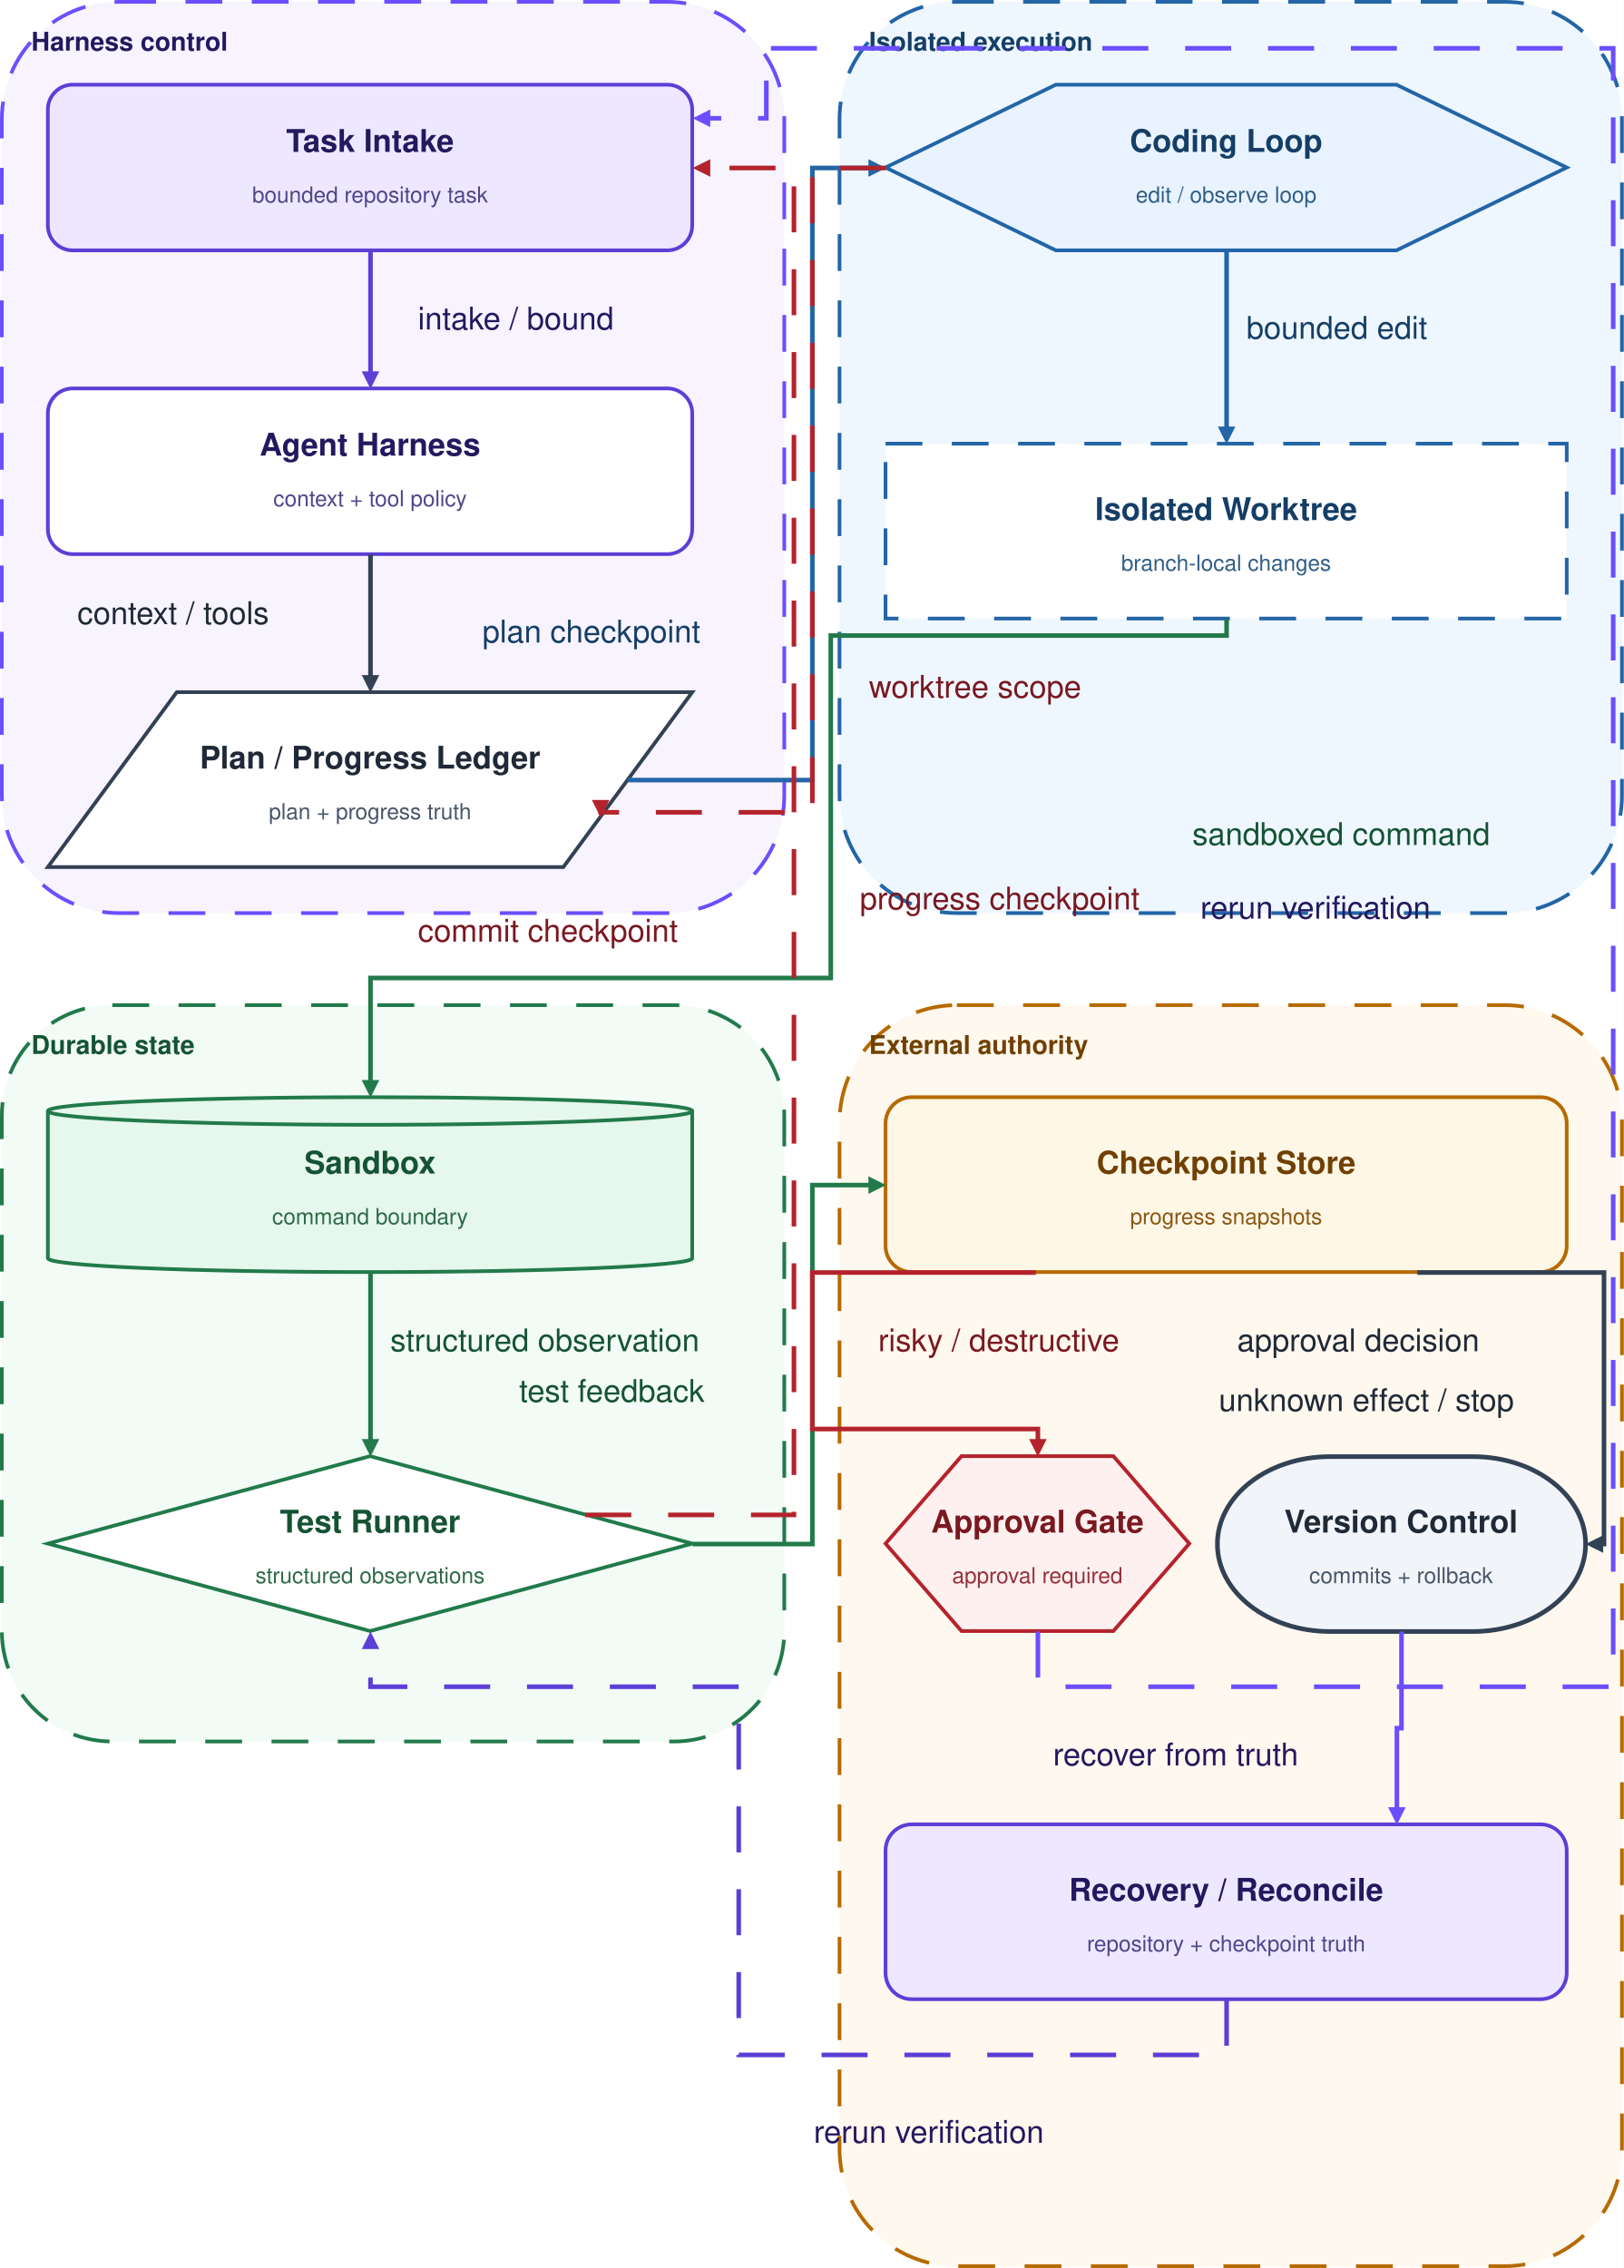
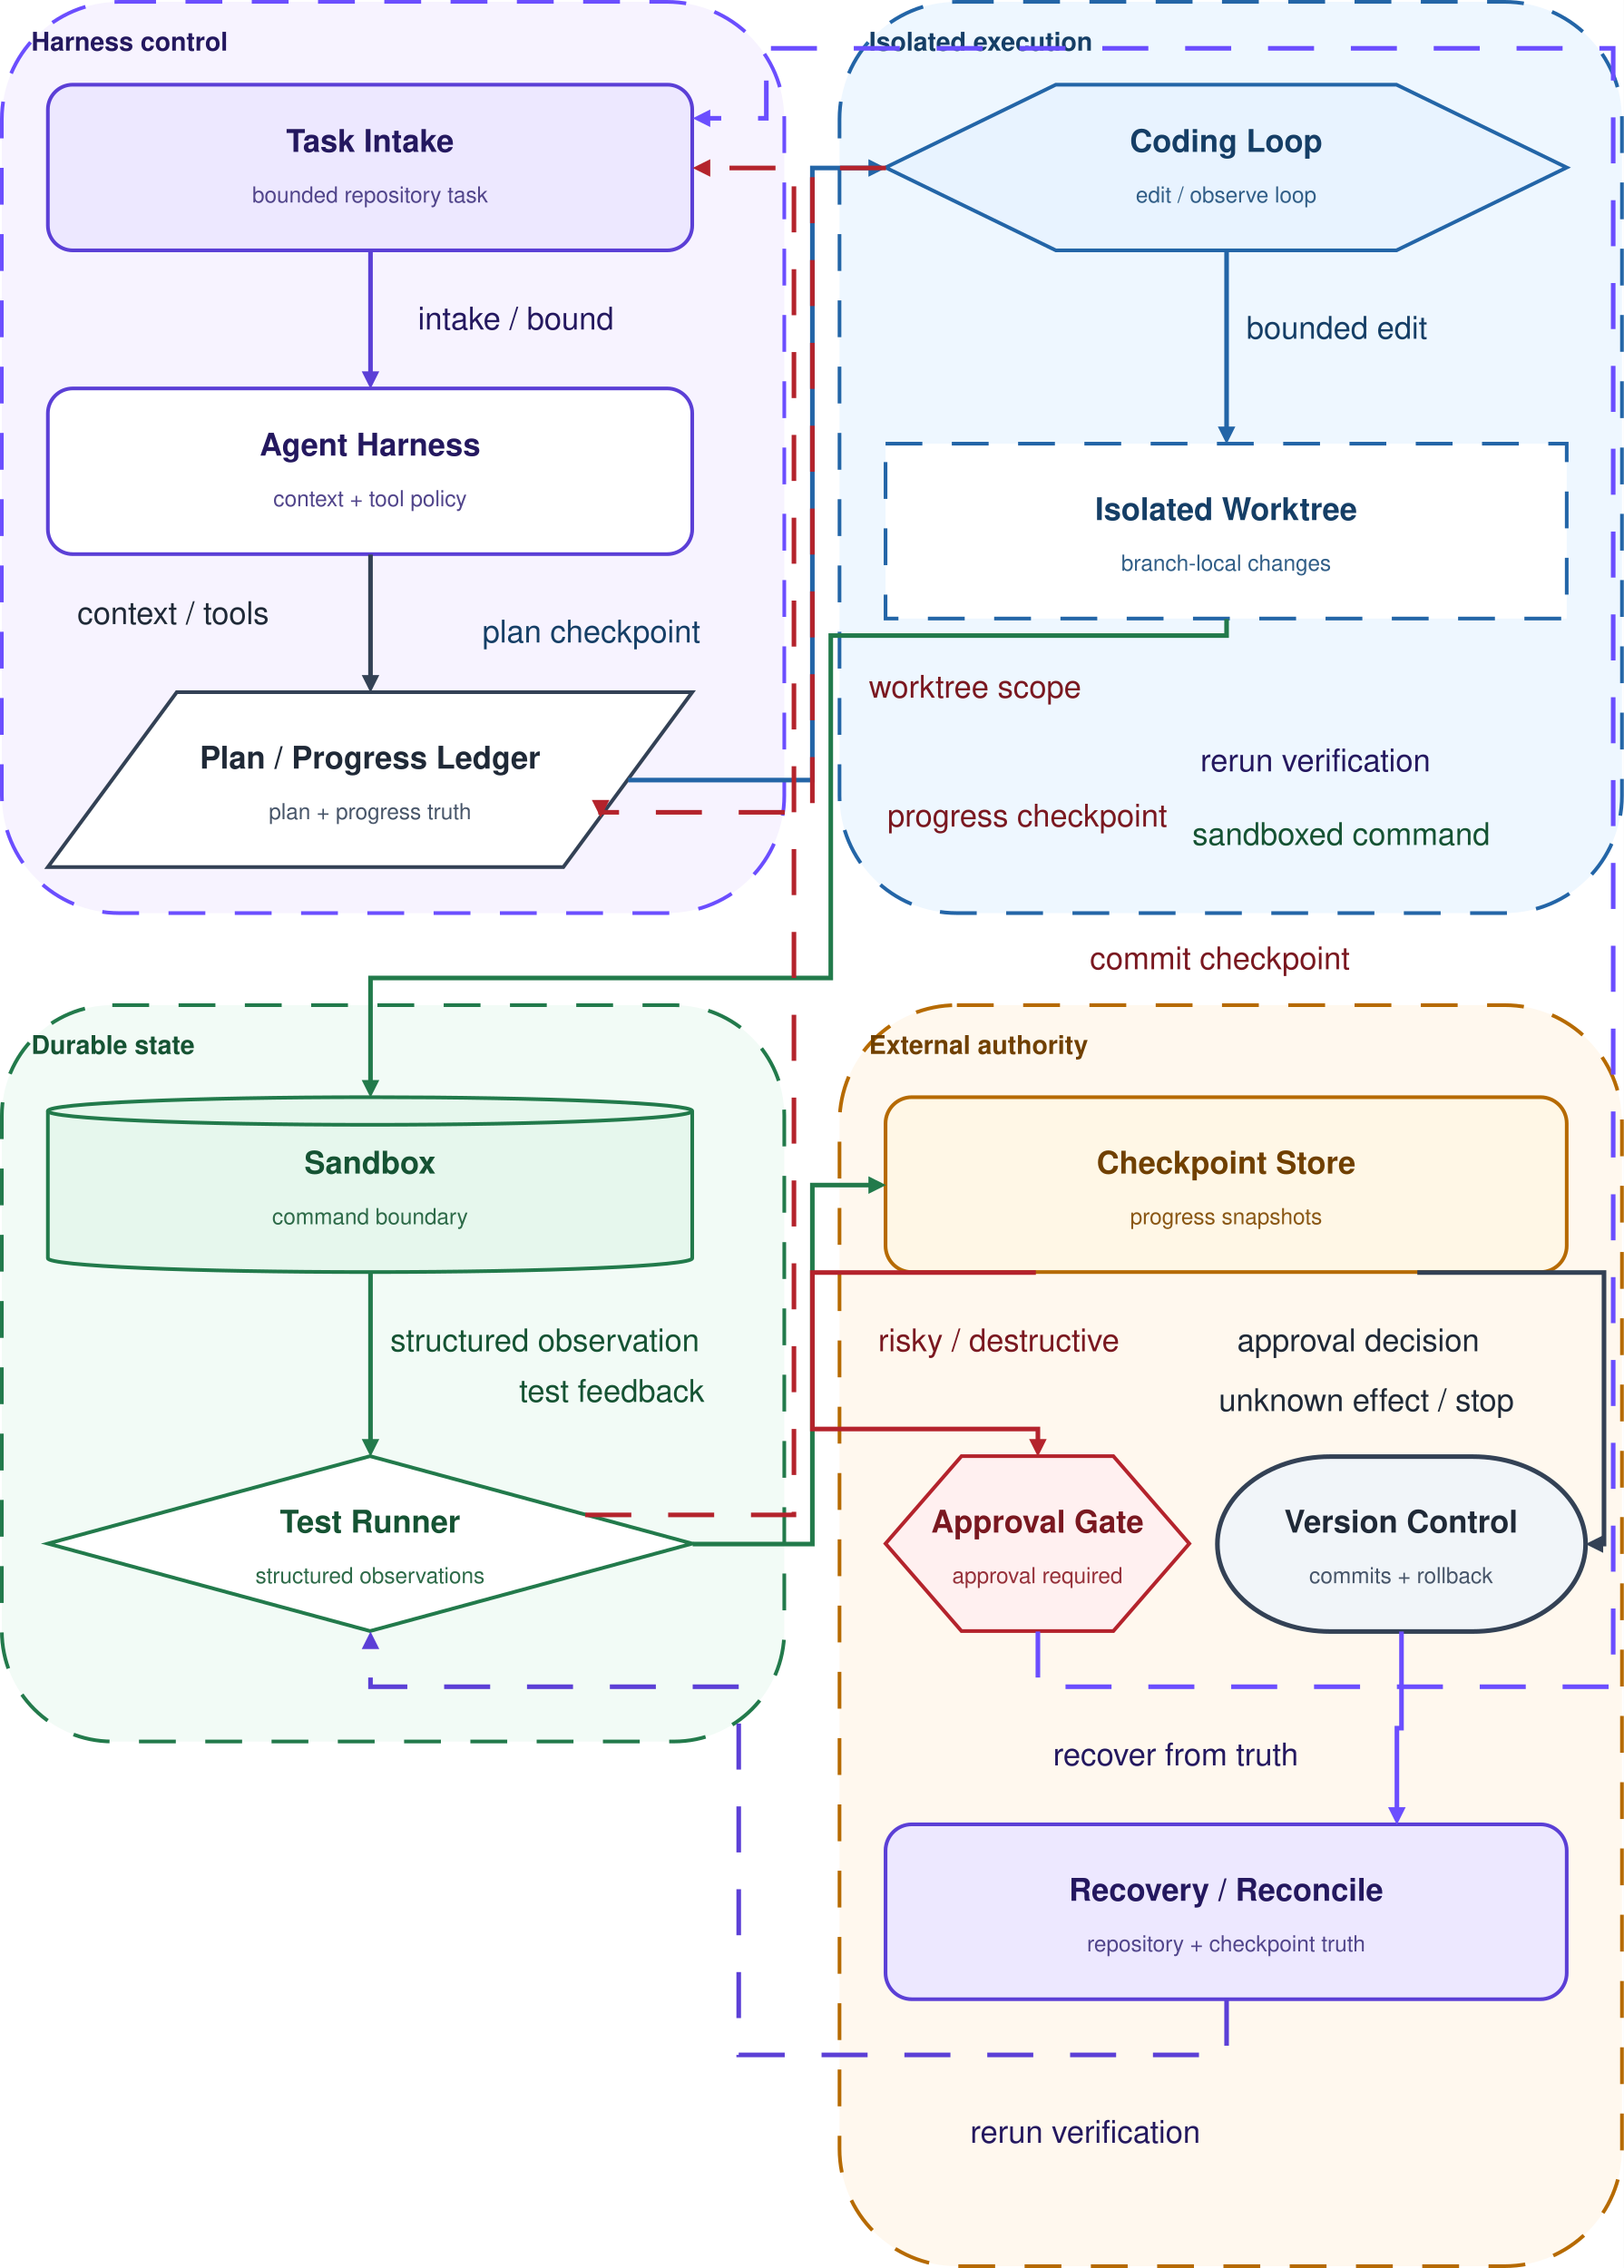
- <svg xmlns="http://www.w3.org/2000/svg" style="background:#fff;background-color:#fff;color-scheme:light" version="1.1" viewBox="0 0 1764 2464" role="img" aria-labelledby="long-running-coding-agent-title long-running-coding-agent-desc" data-source-sha256="7c9dd0dd3389f8bbb4b9498c83d11c35d3b77ddccf617fb37d31289b2e6d64d1" data-raw-sha256="5ffe7bdcf70a649f07129644c472f63901db350b9429ce4f530c9099961c95d4">
-   <style type="text/css">@supports (color: light-dark(#000, #fff)) { #ge-svg-5jai7hI9xIY2WK2BkxRj { --ge-adaptive-bg: light-dark(#ffffff, var(--ge-dark-color, #121212)); } }</style>
+ <svg xmlns="http://www.w3.org/2000/svg" style="background:#fff;background-color:#fff;color-scheme:light" version="1.1" viewBox="0 0 1764 2464" role="img" aria-labelledby="long-running-coding-agent-title long-running-coding-agent-desc" data-source-sha256="a6babdfaa2c0c64e2d6d2e7bf95314b7bd96f525504ed4137e7889434c303cce" data-raw-sha256="6af9a18d1f5f53444a815b1fa4515deecced8ffe55053b9a1d8d52ec1abf30c9">
+   <style type="text/css">@supports (color: light-dark(#000, #fff)) { #ge-svg-EHeJmP2i03O4TAhAuiVe { --ge-adaptive-bg: light-dark(#ffffff, var(--ge-dark-color, #121212)); } }</style>
  <defs />
  <rect fill="#ffffff" width="100%" height="100%" x="0" y="0" style="fill: var(--ge-adaptive-bg, #ffffff);" />
  <g>
    <g data-cell-id="0">
      <g data-cell-id="1">
        <g data-cell-id="O_z5GWIOrLaeX1oQE0i6-1">
          <g>
            <rect x="2" y="2" width="850" height="990" rx="127.5" ry="127.5" fill="#f7f3ff" stroke="#6b4eff" stroke-width="4" stroke-dasharray="40 32" pointer-events="all" style="fill: light-dark(rgb(247, 243, 255), rgb(28, 25, 35)); stroke: light-dark(rgb(107, 78, 255), rgb(162, 137, 255));" />
          </g>
        </g>
        <g data-cell-id="O_z5GWIOrLaeX1oQE0i6-2">
          <g>
            <rect x="912" y="2" width="850" height="990" rx="127.5" ry="127.5" fill="#eef7ff" stroke="#2365a7" stroke-width="4" stroke-dasharray="40 32" pointer-events="all" style="fill: light-dark(rgb(238, 247, 255), rgb(20, 27, 34)); stroke: light-dark(rgb(35, 101, 167), rgb(109, 166, 222));" />
          </g>
        </g>
        <g data-cell-id="O_z5GWIOrLaeX1oQE0i6-3">
          <g>
            <rect x="2" y="1092" width="850" height="800" rx="120" ry="120" fill="#f2fbf6" stroke="#227a4b" stroke-width="4" stroke-dasharray="40 32" pointer-events="all" style="fill: light-dark(rgb(242, 251, 246), rgb(17, 25, 20)); stroke: light-dark(rgb(34, 122, 75), rgb(94, 170, 129));" />
          </g>
        </g>
        <g data-cell-id="O_z5GWIOrLaeX1oQE0i6-4">
          <g>
            <rect x="912" y="1092" width="850" height="1370" rx="127.5" ry="127.5" fill="#fff8ee" stroke="#b66a00" stroke-width="4" stroke-dasharray="40 32" pointer-events="all" style="fill: light-dark(rgb(255, 248, 238), rgb(29, 23, 15)); stroke: light-dark(rgb(182, 106, 0), rgb(197, 132, 41));" />
          </g>
        </g>
        <g data-cell-id="O_z5GWIOrLaeX1oQE0i6-5">
          <g>
            <rect x="32" y="22" width="360" height="40" fill="none" stroke="none" pointer-events="all" />
          </g>
          <g>
            <g fill="#24185F" font-family="Helvetica" font-weight="bold" text-anchor="start" font-size="28px" style="fill: light-dark(rgb(36, 24, 95), rgb(214, 203, 255));">
              <text x="34" y="55">Harness control</text>
            </g>
          </g>
        </g>
        <g data-cell-id="O_z5GWIOrLaeX1oQE0i6-6">
          <g>
            <rect x="942" y="22" width="500" height="40" fill="none" stroke="none" pointer-events="all" />
          </g>
          <g>
            <g fill="#153E66" font-family="Helvetica" font-weight="bold" text-anchor="start" font-size="28px" style="fill: light-dark(rgb(21, 62, 102), rgb(159, 194, 229));">
              <text x="944" y="55">Isolated execution</text>
            </g>
          </g>
        </g>
        <g data-cell-id="O_z5GWIOrLaeX1oQE0i6-7">
          <g>
            <rect x="32" y="1112" width="500" height="40" fill="none" stroke="none" pointer-events="all" />
          </g>
          <g>
            <g fill="#155333" font-family="Helvetica" font-weight="bold" text-anchor="start" font-size="28px" style="fill: light-dark(rgb(21, 83, 51), rgb(139, 192, 165));">
              <text x="34" y="1145">Durable state</text>
            </g>
          </g>
        </g>
        <g data-cell-id="O_z5GWIOrLaeX1oQE0i6-8">
          <g>
            <rect x="942" y="1112" width="500" height="40" fill="none" stroke="none" pointer-events="all" />
          </g>
          <g>
            <g fill="#704000" font-family="Helvetica" font-weight="bold" text-anchor="start" font-size="28px" style="fill: light-dark(rgb(112, 64, 0), rgb(214, 173, 118));">
              <text x="944" y="1145">External authority</text>
            </g>
          </g>
        </g>
        <g data-cell-id="O_z5GWIOrLaeX1oQE0i6-9">
          <g>
            <rect x="52" y="92" width="700" height="180" rx="27" ry="27" fill="#ede8ff" stroke="#5b3fd6" stroke-width="4" pointer-events="all" style="fill: light-dark(rgb(237, 232, 255), rgb(38, 33, 53)); stroke: light-dark(rgb(91, 63, 214), rgb(178, 154, 255));" />
          </g>
        </g>
        <g data-cell-id="O_z5GWIOrLaeX1oQE0i6-10">
          <g>
            <rect x="87" y="127" width="630" height="44" fill="none" stroke="none" pointer-events="all" />
          </g>
          <g>
            <g fill="#24185F" font-family="Helvetica" font-weight="bold" text-anchor="middle" font-size="34px" style="fill: light-dark(rgb(36, 24, 95), rgb(214, 203, 255));">
              <text x="402" y="165">Task Intake</text>
            </g>
          </g>
        </g>
        <g data-cell-id="O_z5GWIOrLaeX1oQE0i6-11">
          <g>
            <rect x="87" y="193" width="630" height="32" fill="none" stroke="none" pointer-events="all" />
          </g>
          <g>
            <g fill="#51458B" font-family="Helvetica" text-anchor="middle" font-size="24px" style="fill: light-dark(rgb(81, 69, 139), rgb(176, 165, 225));">
              <text x="402" y="220">bounded repository task</text>
            </g>
          </g>
        </g>
        <g data-cell-id="O_z5GWIOrLaeX1oQE0i6-12">
          <g>
            <rect x="52" y="422" width="700" height="180" rx="27" ry="27" fill="#ffffff" stroke="#5b3fd6" stroke-width="4" pointer-events="all" style="fill: light-dark(rgb(255, 255, 255), rgb(18, 18, 18)); stroke: light-dark(rgb(91, 63, 214), rgb(178, 154, 255));" />
          </g>
        </g>
        <g data-cell-id="O_z5GWIOrLaeX1oQE0i6-13">
          <g>
            <rect x="87" y="457" width="630" height="44" fill="none" stroke="none" pointer-events="all" />
          </g>
          <g>
            <g fill="#24185F" font-family="Helvetica" font-weight="bold" text-anchor="middle" font-size="34px" style="fill: light-dark(rgb(36, 24, 95), rgb(214, 203, 255));">
              <text x="402" y="495">Agent Harness</text>
            </g>
          </g>
        </g>
        <g data-cell-id="O_z5GWIOrLaeX1oQE0i6-14">
          <g>
            <rect x="87" y="523" width="630" height="32" fill="none" stroke="none" pointer-events="all" />
          </g>
          <g>
            <g fill="#51458B" font-family="Helvetica" text-anchor="middle" font-size="24px" style="fill: light-dark(rgb(81, 69, 139), rgb(176, 165, 225));">
              <text x="402" y="550">context + tool policy</text>
            </g>
          </g>
        </g>
        <g data-cell-id="O_z5GWIOrLaeX1oQE0i6-15">
          <g>
            <path d="M 52 942 L 192 752 L 752 752 L 612 942 Z" fill="#ffffff" stroke="#334155" stroke-width="4" stroke-miterlimit="10" pointer-events="all" style="fill: light-dark(rgb(255, 255, 255), rgb(18, 18, 18)); stroke: light-dark(rgb(51, 65, 85), rgb(172, 184, 201));" />
          </g>
        </g>
        <g data-cell-id="O_z5GWIOrLaeX1oQE0i6-16">
          <g>
            <rect x="87" y="797" width="630" height="44" fill="none" stroke="none" pointer-events="all" />
          </g>
          <g>
            <g fill="#1F2937" font-family="Helvetica" font-weight="bold" text-anchor="middle" font-size="34px" style="fill: light-dark(rgb(31, 41, 55), rgb(196, 204, 216));">
              <text x="402" y="835">Plan / Progress Ledger</text>
            </g>
          </g>
        </g>
        <g data-cell-id="O_z5GWIOrLaeX1oQE0i6-17">
          <g>
            <rect x="87" y="863" width="630" height="32" fill="none" stroke="none" pointer-events="all" />
          </g>
          <g>
            <g fill="#475569" font-family="Helvetica" text-anchor="middle" font-size="24px" style="fill: light-dark(rgb(71, 85, 105), rgb(155, 167, 184));">
              <text x="402" y="890">plan + progress truth</text>
            </g>
          </g>
        </g>
        <g data-cell-id="O_z5GWIOrLaeX1oQE0i6-18">
          <g>
            <path d="M 1147 92 L 1517 92 L 1702 182 L 1517 272 L 1147 272 L 962 182 Z" fill="#e8f3ff" stroke="#2365a7" stroke-width="4" stroke-miterlimit="10" pointer-events="all" style="fill: light-dark(rgb(232, 243, 255), rgb(21, 31, 41)); stroke: light-dark(rgb(35, 101, 167), rgb(109, 166, 222));" />
          </g>
        </g>
        <g data-cell-id="O_z5GWIOrLaeX1oQE0i6-19">
          <g>
            <rect x="1002" y="127" width="660" height="44" fill="none" stroke="none" pointer-events="all" />
          </g>
          <g>
            <g fill="#153E66" font-family="Helvetica" font-weight="bold" text-anchor="middle" font-size="34px" style="fill: light-dark(rgb(21, 62, 102), rgb(159, 194, 229));">
              <text x="1332" y="165">Coding Loop</text>
            </g>
          </g>
        </g>
        <g data-cell-id="O_z5GWIOrLaeX1oQE0i6-20">
          <g>
            <rect x="1002" y="193" width="660" height="32" fill="none" stroke="none" pointer-events="all" />
          </g>
          <g>
            <g fill="#315E87" font-family="Helvetica" text-anchor="middle" font-size="24px" style="fill: light-dark(rgb(49, 94, 135), rgb(129, 168, 203));">
              <text x="1332" y="220">edit / observe loop</text>
            </g>
          </g>
        </g>
        <g data-cell-id="O_z5GWIOrLaeX1oQE0i6-21">
          <g>
            <rect x="962" y="482" width="740" height="190" fill="#ffffff" stroke="#2365a7" stroke-width="4" stroke-dasharray="40 32" pointer-events="all" style="fill: light-dark(rgb(255, 255, 255), rgb(18, 18, 18)); stroke: light-dark(rgb(35, 101, 167), rgb(109, 166, 222));" />
          </g>
        </g>
        <g data-cell-id="O_z5GWIOrLaeX1oQE0i6-22">
          <g>
            <rect x="1002" y="527" width="660" height="44" fill="none" stroke="none" pointer-events="all" />
          </g>
          <g>
            <g fill="#153E66" font-family="Helvetica" font-weight="bold" text-anchor="middle" font-size="34px" style="fill: light-dark(rgb(21, 62, 102), rgb(159, 194, 229));">
              <text x="1332" y="565">Isolated Worktree</text>
            </g>
          </g>
        </g>
        <g data-cell-id="O_z5GWIOrLaeX1oQE0i6-23">
          <g>
            <rect x="1002" y="593" width="660" height="32" fill="none" stroke="none" pointer-events="all" />
          </g>
          <g>
            <g fill="#315E87" font-family="Helvetica" text-anchor="middle" font-size="24px" style="fill: light-dark(rgb(49, 94, 135), rgb(129, 168, 203));">
              <text x="1332" y="620">branch-local changes</text>
            </g>
          </g>
        </g>
        <g data-cell-id="O_z5GWIOrLaeX1oQE0i6-24">
          <g>
            <path d="M 52 1207 C 52 1198.72 208.7 1192 402 1192 C 494.83 1192 583.85 1193.58 649.49 1196.39 C 715.13 1199.21 752 1203.02 752 1207 L 752 1367 C 752 1375.28 595.3 1382 402 1382 C 208.7 1382 52 1375.28 52 1367 Z" fill="#e6f7ed" stroke="#227a4b" stroke-width="4" stroke-miterlimit="10" pointer-events="all" style="fill: light-dark(rgb(230, 247, 237), rgb(18, 32, 24)); stroke: light-dark(rgb(34, 122, 75), rgb(94, 170, 129));" />
            <path d="M 752 1207 C 752 1215.28 595.3 1222 402 1222 C 208.7 1222 52 1215.28 52 1207" fill="none" stroke="#227a4b" stroke-width="4" stroke-miterlimit="10" pointer-events="all" style="stroke: light-dark(rgb(34, 122, 75), rgb(94, 170, 129));" />
          </g>
        </g>
        <g data-cell-id="O_z5GWIOrLaeX1oQE0i6-25">
          <g>
            <rect x="87" y="1237" width="630" height="44" fill="none" stroke="none" pointer-events="all" />
          </g>
          <g>
            <g fill="#155333" font-family="Helvetica" font-weight="bold" text-anchor="middle" font-size="34px" style="fill: light-dark(rgb(21, 83, 51), rgb(139, 192, 165));">
              <text x="402" y="1275">Sandbox</text>
            </g>
          </g>
        </g>
        <g data-cell-id="O_z5GWIOrLaeX1oQE0i6-26">
          <g>
            <rect x="87" y="1303" width="630" height="32" fill="none" stroke="none" pointer-events="all" />
          </g>
          <g>
            <g fill="#2D6A48" font-family="Helvetica" text-anchor="middle" font-size="24px" style="fill: light-dark(rgb(45, 106, 72), rgb(120, 172, 143));">
              <text x="402" y="1330">command boundary</text>
            </g>
          </g>
        </g>
        <g data-cell-id="O_z5GWIOrLaeX1oQE0i6-27">
          <g>
            <path d="M 402 1582 L 752 1677 L 402 1772 L 52 1677 Z" fill="#ffffff" stroke="#227a4b" stroke-width="4" stroke-miterlimit="10" pointer-events="all" style="fill: light-dark(rgb(255, 255, 255), rgb(18, 18, 18)); stroke: light-dark(rgb(34, 122, 75), rgb(94, 170, 129));" />
          </g>
        </g>
        <g data-cell-id="O_z5GWIOrLaeX1oQE0i6-28">
          <g>
            <rect x="122" y="1627" width="560" height="44" fill="none" stroke="none" pointer-events="all" />
          </g>
          <g>
            <g fill="#155333" font-family="Helvetica" font-weight="bold" text-anchor="middle" font-size="34px" style="fill: light-dark(rgb(21, 83, 51), rgb(139, 192, 165));">
              <text x="402" y="1665">Test Runner</text>
            </g>
          </g>
        </g>
        <g data-cell-id="O_z5GWIOrLaeX1oQE0i6-29">
          <g>
            <rect x="122" y="1693" width="560" height="32" fill="none" stroke="none" pointer-events="all" />
          </g>
          <g>
            <g fill="#2D6A48" font-family="Helvetica" text-anchor="middle" font-size="24px" style="fill: light-dark(rgb(45, 106, 72), rgb(120, 172, 143));">
              <text x="402" y="1720">structured observations</text>
            </g>
          </g>
        </g>
        <g data-cell-id="O_z5GWIOrLaeX1oQE0i6-30">
          <g>
            <rect x="962" y="1192" width="740" height="190" rx="28.5" ry="28.5" fill="#fff7e6" stroke="#b66a00" stroke-width="4" pointer-events="all" style="fill: light-dark(rgb(255, 247, 230), rgb(31, 24, 10)); stroke: light-dark(rgb(182, 106, 0), rgb(197, 132, 41));" />
          </g>
        </g>
        <g data-cell-id="O_z5GWIOrLaeX1oQE0i6-31">
          <g>
            <rect x="1002" y="1237" width="660" height="44" fill="none" stroke="none" pointer-events="all" />
          </g>
          <g>
            <g fill="#704000" font-family="Helvetica" font-weight="bold" text-anchor="middle" font-size="34px" style="fill: light-dark(rgb(112, 64, 0), rgb(214, 173, 118));">
              <text x="1332" y="1275">Checkpoint Store</text>
            </g>
          </g>
        </g>
        <g data-cell-id="O_z5GWIOrLaeX1oQE0i6-32">
          <g>
            <rect x="1002" y="1303" width="660" height="32" fill="none" stroke="none" pointer-events="all" />
          </g>
          <g>
            <g fill="#8A5714" font-family="Helvetica" text-anchor="middle" font-size="24px" style="fill: light-dark(rgb(138, 87, 20), rgb(196, 152, 94));">
              <text x="1332" y="1330">progress snapshots</text>
            </g>
          </g>
        </g>
        <g data-cell-id="O_z5GWIOrLaeX1oQE0i6-33">
          <g>
            <path d="M 1044.5 1582 L 1209.5 1582 L 1292 1677 L 1209.5 1772 L 1044.5 1772 L 962 1677 Z" fill="#fff0f0" stroke="#b4232c" stroke-width="4" stroke-miterlimit="10" pointer-events="all" style="fill: light-dark(rgb(255, 240, 240), rgb(38, 25, 25)); stroke: light-dark(rgb(180, 35, 44), rgb(255, 153, 161));" />
          </g>
        </g>
        <g data-cell-id="O_z5GWIOrLaeX1oQE0i6-34">
          <g>
            <rect x="994" y="1627" width="266" height="44" fill="none" stroke="none" pointer-events="all" />
          </g>
          <g>
            <g fill="#7A1820" font-family="Helvetica" font-weight="bold" text-anchor="middle" font-size="34px" style="fill: light-dark(rgb(122, 24, 32), rgb(255, 180, 187));">
              <text x="1127" y="1665">Approval Gate</text>
            </g>
          </g>
        </g>
        <g data-cell-id="O_z5GWIOrLaeX1oQE0i6-35">
          <g>
            <rect x="994" y="1693" width="266" height="32" fill="none" stroke="none" pointer-events="all" />
          </g>
          <g>
            <g fill="#96313A" font-family="Helvetica" text-anchor="middle" font-size="24px" style="fill: light-dark(rgb(150, 49, 58), rgb(244, 157, 165));">
              <text x="1127" y="1720">approval required</text>
            </g>
          </g>
        </g>
        <g data-cell-id="O_z5GWIOrLaeX1oQE0i6-36">
          <g transform="translate(0.5,0.5)">
            <path d="M 1444.45 1582 L 1599.55 1582 C 1667.18 1582 1722 1624.53 1722 1677 C 1722 1729.47 1667.18 1772 1599.55 1772 L 1444.45 1772 C 1376.82 1772 1322 1729.47 1322 1677 C 1322 1624.53 1376.82 1582 1444.45 1582 Z" fill="#f1f5f9" stroke="#334155" stroke-width="5" stroke-miterlimit="10" pointer-events="all" style="fill: light-dark(rgb(241, 245, 249), rgb(23, 27, 30)); stroke: light-dark(rgb(51, 65, 85), rgb(172, 184, 201));" />
          </g>
        </g>
        <g data-cell-id="O_z5GWIOrLaeX1oQE0i6-37">
          <g>
            <rect x="1352" y="1627" width="340" height="44" fill="none" stroke="none" pointer-events="all" />
          </g>
          <g>
            <g fill="#1F2937" font-family="Helvetica" font-weight="bold" text-anchor="middle" font-size="34px" style="fill: light-dark(rgb(31, 41, 55), rgb(196, 204, 216));">
              <text x="1522" y="1665">Version Control</text>
            </g>
          </g>
        </g>
        <g data-cell-id="O_z5GWIOrLaeX1oQE0i6-38">
          <g>
            <rect x="1352" y="1693" width="340" height="32" fill="none" stroke="none" pointer-events="all" />
          </g>
          <g>
            <g fill="#475569" font-family="Helvetica" text-anchor="middle" font-size="24px" style="fill: light-dark(rgb(71, 85, 105), rgb(155, 167, 184));">
              <text x="1522" y="1720">commits + rollback</text>
            </g>
          </g>
        </g>
        <g data-cell-id="O_z5GWIOrLaeX1oQE0i6-39">
          <g transform="translate(0.5,0.5)">
            <path d="M 402 272 L 402 405.41" fill="none" stroke="#5b3fd6" stroke-width="5" stroke-miterlimit="10" pointer-events="stroke" style="stroke: light-dark(rgb(91, 63, 214), rgb(178, 154, 255));" />
            <path d="M 402 416.41 L 396.5 405.41 L 407.5 405.41 Z" fill="#5b3fd6" stroke="#5b3fd6" stroke-width="5" stroke-miterlimit="10" pointer-events="all" style="fill: light-dark(rgb(91, 63, 214), rgb(178, 154, 255)); stroke: light-dark(rgb(91, 63, 214), rgb(178, 154, 255));" />
          </g>
        </g>
        <g data-cell-id="O_z5GWIOrLaeX1oQE0i6-40">
          <g>
            <rect x="452" y="322" width="300" height="40" fill="none" stroke="none" pointer-events="all" />
          </g>
          <g>
            <g fill="#24185F" font-family="Helvetica" text-anchor="start" font-size="34px" style="fill: light-dark(rgb(36, 24, 95), rgb(214, 203, 255));">
              <text x="454" y="358">intake / bound</text>
            </g>
          </g>
        </g>
        <g data-cell-id="O_z5GWIOrLaeX1oQE0i6-41">
          <g transform="translate(0.5,0.5)">
            <path d="M 402 602 L 402 735.41" fill="none" stroke="#334155" stroke-width="5" stroke-miterlimit="10" pointer-events="stroke" style="stroke: light-dark(rgb(51, 65, 85), rgb(172, 184, 201));" />
            <path d="M 402 746.41 L 396.5 735.41 L 407.5 735.41 Z" fill="#334155" stroke="#334155" stroke-width="5" stroke-miterlimit="10" pointer-events="all" style="fill: light-dark(rgb(51, 65, 85), rgb(172, 184, 201)); stroke: light-dark(rgb(51, 65, 85), rgb(172, 184, 201));" />
          </g>
        </g>
        <g data-cell-id="O_z5GWIOrLaeX1oQE0i6-42">
          <g>
            <rect x="82" y="642" width="150" height="40" fill="none" stroke="none" pointer-events="all" />
          </g>
          <g>
            <g fill="#1F2937" font-family="Helvetica" text-anchor="start" font-size="34px" style="fill: light-dark(rgb(31, 41, 55), rgb(196, 204, 216));">
              <text x="84" y="678">context / tools</text>
            </g>
          </g>
        </g>
        <g data-cell-id="O_z5GWIOrLaeX1oQE0i6-43">
          <g transform="translate(0.5,0.5)">
            <path d="M 682 847 L 882 847 L 882 182 L 945.41 182" fill="none" stroke="#2365a7" stroke-width="5" stroke-miterlimit="10" pointer-events="stroke" style="stroke: light-dark(rgb(35, 101, 167), rgb(109, 166, 222));" />
            <path d="M 956.41 182 L 945.41 187.5 L 945.41 176.5 Z" fill="#2365a7" stroke="#2365a7" stroke-width="5" stroke-miterlimit="10" pointer-events="all" style="fill: light-dark(rgb(35, 101, 167), rgb(109, 166, 222)); stroke: light-dark(rgb(35, 101, 167), rgb(109, 166, 222));" />
          </g>
        </g>
        <g data-cell-id="O_z5GWIOrLaeX1oQE0i6-44">
          <g>
            <rect x="522" y="662" width="270" height="40" fill="none" stroke="none" pointer-events="all" />
          </g>
          <g>
            <g fill="#153E66" font-family="Helvetica" text-anchor="start" font-size="34px" style="fill: light-dark(rgb(21, 62, 102), rgb(159, 194, 229));">
              <text x="524" y="698">plan checkpoint</text>
            </g>
          </g>
        </g>
        <g data-cell-id="O_z5GWIOrLaeX1oQE0i6-45">
          <g transform="translate(0.5,0.5)">
            <path d="M 1332 272 L 1332 465.41" fill="none" stroke="#2365a7" stroke-width="5" stroke-miterlimit="10" pointer-events="stroke" style="stroke: light-dark(rgb(35, 101, 167), rgb(109, 166, 222));" />
            <path d="M 1332 476.41 L 1326.5 465.41 L 1337.5 465.41 Z" fill="#2365a7" stroke="#2365a7" stroke-width="5" stroke-miterlimit="10" pointer-events="all" style="fill: light-dark(rgb(35, 101, 167), rgb(109, 166, 222)); stroke: light-dark(rgb(35, 101, 167), rgb(109, 166, 222));" />
          </g>
        </g>
        <g data-cell-id="O_z5GWIOrLaeX1oQE0i6-46">
          <g>
            <rect x="1352" y="332" width="300" height="40" fill="none" stroke="none" pointer-events="all" />
          </g>
          <g>
            <g fill="#153E66" font-family="Helvetica" text-anchor="start" font-size="34px" style="fill: light-dark(rgb(21, 62, 102), rgb(159, 194, 229));">
              <text x="1354" y="368">bounded edit</text>
            </g>
          </g>
        </g>
        <g data-cell-id="O_z5GWIOrLaeX1oQE0i6-47">
          <g transform="translate(0.5,0.5)">
            <path d="M 962 182 L 882 182 L 882 882 L 652 882 L 652 871.12" fill="none" stroke="#b4232c" stroke-width="5" stroke-miterlimit="10" stroke-dasharray="50 40" pointer-events="stroke" style="stroke: light-dark(rgb(180, 35, 44), rgb(255, 153, 161));" />
            <path d="M 652 882.12 L 646.5 871.12 L 657.5 871.12 Z" fill="#b4232c" stroke="#b4232c" stroke-width="5" stroke-miterlimit="10" pointer-events="all" style="fill: light-dark(rgb(180, 35, 44), rgb(255, 153, 161)); stroke: light-dark(rgb(180, 35, 44), rgb(255, 153, 161));" />
          </g>
        </g>
        <g data-cell-id="O_z5GWIOrLaeX1oQE0i6-48">
          <g>
            <rect x="942" y="722" width="300" height="40" fill="none" stroke="none" pointer-events="all" />
          </g>
          <g>
            <g fill="#7A1820" font-family="Helvetica" text-anchor="start" font-size="34px" style="fill: light-dark(rgb(122, 24, 32), rgb(255, 180, 187));">
              <text x="944" y="758">worktree scope</text>
            </g>
          </g>
        </g>
        <g data-cell-id="O_z5GWIOrLaeX1oQE0i6-49">
          <g transform="translate(0.5,0.5)">
            <path d="M 1332 672 L 1332 690 L 902 690 L 902 1062 L 402 1062 L 402 1175.41" fill="none" stroke="#227a4b" stroke-width="5" stroke-miterlimit="10" pointer-events="stroke" style="stroke: light-dark(rgb(34, 122, 75), rgb(94, 170, 129));" />
            <path d="M 402 1186.41 L 396.5 1175.41 L 407.5 1175.41 Z" fill="#227a4b" stroke="#227a4b" stroke-width="5" stroke-miterlimit="10" pointer-events="all" style="fill: light-dark(rgb(34, 122, 75), rgb(94, 170, 129)); stroke: light-dark(rgb(34, 122, 75), rgb(94, 170, 129));" />
          </g>
        </g>
        <g data-cell-id="O_z5GWIOrLaeX1oQE0i6-50">
          <g>
            <rect x="1232" y="882" width="450" height="40" fill="none" stroke="none" pointer-events="all" />
          </g>
          <g>
            <g fill="#155333" font-family="Helvetica" text-anchor="middle" font-size="34px" style="fill: light-dark(rgb(21, 83, 51), rgb(139, 192, 165));">
              <text x="1457" y="918">sandboxed command</text>
            </g>
          </g>
        </g>
        <g data-cell-id="O_z5GWIOrLaeX1oQE0i6-51">
          <g transform="translate(0.5,0.5)">
            <path d="M 402 1382 L 402 1565.41" fill="none" stroke="#227a4b" stroke-width="5" stroke-miterlimit="10" pointer-events="stroke" style="stroke: light-dark(rgb(34, 122, 75), rgb(94, 170, 129));" />
            <path d="M 402 1576.41 L 396.5 1565.41 L 407.5 1565.41 Z" fill="#227a4b" stroke="#227a4b" stroke-width="5" stroke-miterlimit="10" pointer-events="all" style="fill: light-dark(rgb(34, 122, 75), rgb(94, 170, 129)); stroke: light-dark(rgb(34, 122, 75), rgb(94, 170, 129));" />
          </g>
        </g>
        <g data-cell-id="O_z5GWIOrLaeX1oQE0i6-52">
          <g>
            <rect x="422" y="1432" width="320" height="40" fill="none" stroke="none" pointer-events="all" />
          </g>
          <g>
            <g fill="#155333" font-family="Helvetica" text-anchor="start" font-size="34px" style="fill: light-dark(rgb(21, 83, 51), rgb(139, 192, 165));">
              <text x="424" y="1468">structured observation</text>
            </g>
          </g>
        </g>
        <g data-cell-id="O_z5GWIOrLaeX1oQE0i6-53">
          <g transform="translate(0.5,0.5)">
            <path d="M 752 1677 L 882 1677 L 882 1287 L 945.41 1287" fill="none" stroke="#227a4b" stroke-width="5" stroke-miterlimit="10" pointer-events="stroke" style="stroke: light-dark(rgb(34, 122, 75), rgb(94, 170, 129));" />
            <path d="M 956.41 1287 L 945.41 1292.5 L 945.41 1281.5 Z" fill="#227a4b" stroke="#227a4b" stroke-width="5" stroke-miterlimit="10" pointer-events="all" style="fill: light-dark(rgb(34, 122, 75), rgb(94, 170, 129)); stroke: light-dark(rgb(34, 122, 75), rgb(94, 170, 129));" />
          </g>
        </g>
        <g data-cell-id="O_z5GWIOrLaeX1oQE0i6-54">
          <g>
            <rect x="562" y="1487" width="290" height="40" fill="none" stroke="none" pointer-events="all" />
          </g>
          <g>
            <g fill="#155333" font-family="Helvetica" text-anchor="start" font-size="34px" style="fill: light-dark(rgb(21, 83, 51), rgb(139, 192, 165));">
              <text x="564" y="1523">test feedback</text>
            </g>
          </g>
        </g>
        <g data-cell-id="O_z5GWIOrLaeX1oQE0i6-55">
          <g transform="translate(0.5,0.5)">
            <path d="M 635.33 1645.33 L 862 1645.3 L 862 1630 L 862 182 L 768.59 182" fill="none" stroke="#b4232c" stroke-width="5" stroke-miterlimit="10" stroke-dasharray="50 40" pointer-events="stroke" style="stroke: light-dark(rgb(180, 35, 44), rgb(255, 153, 161));" />
            <path d="M 757.59 182 L 768.59 176.5 L 768.59 187.5 Z" fill="#b4232c" stroke="#b4232c" stroke-width="5" stroke-miterlimit="10" pointer-events="all" style="fill: light-dark(rgb(180, 35, 44), rgb(255, 153, 161)); stroke: light-dark(rgb(180, 35, 44), rgb(255, 153, 161));" />
          </g>
        </g>
        <g data-cell-id="O_z5GWIOrLaeX1oQE0i6-56">
          <g>
-             <rect x="932" y="952" width="300" height="40" fill="none" stroke="none" pointer-events="all" />
+             <rect x="962" y="862" width="300" height="40" fill="none" stroke="none" pointer-events="all" />
          </g>
          <g>
            <g fill="#7A1820" font-family="Helvetica" text-anchor="start" font-size="34px" style="fill: light-dark(rgb(122, 24, 32), rgb(255, 180, 187));">
-               <text x="934" y="988">progress checkpoint</text>
+               <text x="964" y="898">progress checkpoint</text>
            </g>
          </g>
        </g>
        <g data-cell-id="O_z5GWIOrLaeX1oQE0i6-57">
          <g>
-             <rect x="452" y="987" width="390" height="40" fill="none" stroke="none" pointer-events="all" />
+             <rect x="1182" y="1017" width="390" height="40" fill="none" stroke="none" pointer-events="all" />
          </g>
          <g>
            <g fill="#7A1820" font-family="Helvetica" text-anchor="start" font-size="34px" style="fill: light-dark(rgb(122, 24, 32), rgb(255, 180, 187));">
-               <text x="454" y="1023">commit checkpoint</text>
+               <text x="1184" y="1053">commit checkpoint</text>
            </g>
          </g>
        </g>
        <g data-cell-id="O_z5GWIOrLaeX1oQE0i6-58">
          <g transform="translate(0.5,0.5)">
            <path d="M 1124.8 1382 L 882 1382 L 882 1552 L 1127 1552 L 1127 1565.41" fill="none" stroke="#b4232c" stroke-width="5" stroke-miterlimit="10" pointer-events="stroke" style="stroke: light-dark(rgb(180, 35, 44), rgb(255, 153, 161));" />
            <path d="M 1127 1576.41 L 1121.5 1565.41 L 1132.5 1565.41 Z" fill="#b4232c" stroke="#b4232c" stroke-width="5" stroke-miterlimit="10" pointer-events="all" style="fill: light-dark(rgb(180, 35, 44), rgb(255, 153, 161)); stroke: light-dark(rgb(180, 35, 44), rgb(255, 153, 161));" />
          </g>
        </g>
        <g data-cell-id="O_z5GWIOrLaeX1oQE0i6-59">
          <g>
            <rect x="952" y="1432" width="370" height="40" fill="none" stroke="none" pointer-events="all" />
          </g>
          <g>
            <g fill="#7A1820" font-family="Helvetica" text-anchor="start" font-size="34px" style="fill: light-dark(rgb(122, 24, 32), rgb(255, 180, 187));">
              <text x="954" y="1468">risky / destructive</text>
            </g>
          </g>
        </g>
        <g data-cell-id="O_z5GWIOrLaeX1oQE0i6-60">
          <g transform="translate(0.5,0.5)">
            <path d="M 1539.2 1382 L 1742 1382 L 1742 1677 L 1738.59 1677" fill="none" stroke="#334155" stroke-width="5" stroke-miterlimit="10" pointer-events="stroke" style="stroke: light-dark(rgb(51, 65, 85), rgb(172, 184, 201));" />
            <path d="M 1727.59 1677 L 1738.59 1671.5 L 1738.59 1682.5 Z" fill="#334155" stroke="#334155" stroke-width="5" stroke-miterlimit="10" pointer-events="all" style="fill: light-dark(rgb(51, 65, 85), rgb(172, 184, 201)); stroke: light-dark(rgb(51, 65, 85), rgb(172, 184, 201));" />
          </g>
        </g>
        <g data-cell-id="O_z5GWIOrLaeX1oQE0i6-61">
          <g>
            <rect x="1342" y="1432" width="310" height="40" fill="none" stroke="none" pointer-events="all" />
          </g>
          <g>
            <g fill="#1F2937" font-family="Helvetica" text-anchor="start" font-size="34px" style="fill: light-dark(rgb(31, 41, 55), rgb(196, 204, 216));">
              <text x="1344" y="1468">approval decision</text>
            </g>
          </g>
        </g>
        <g data-cell-id="O_z5GWIOrLaeX1oQE0i6-62">
          <g>
            <rect x="1322" y="1497" width="190" height="40" fill="none" stroke="none" pointer-events="all" />
          </g>
          <g>
            <g fill="#1F2937" font-family="Helvetica" text-anchor="start" font-size="34px" style="fill: light-dark(rgb(31, 41, 55), rgb(196, 204, 216));">
              <text x="1324" y="1533">unknown effect / stop</text>
            </g>
          </g>
        </g>
        <g data-cell-id="O_z5GWIOrLaeX1oQE0i6-63">
          <g transform="translate(0.5,0.5)">
            <path d="M 1127 1772 L 1127 1832 L 1752 1832 L 1752 52 L 832 52 L 832 128 L 768.59 128" fill="none" stroke="#6b4eff" stroke-width="5" stroke-miterlimit="10" stroke-dasharray="50 40" pointer-events="stroke" style="stroke: light-dark(rgb(107, 78, 255), rgb(162, 137, 255));" />
            <path d="M 757.59 128 L 768.59 122.5 L 768.59 133.5 Z" fill="#6b4eff" stroke="#6b4eff" stroke-width="5" stroke-miterlimit="10" pointer-events="all" style="fill: light-dark(rgb(107, 78, 255), rgb(162, 137, 255)); stroke: light-dark(rgb(107, 78, 255), rgb(162, 137, 255));" />
          </g>
        </g>
        <g data-cell-id="O_z5GWIOrLaeX1oQE0i6-64">
          <g>
-             <rect x="1302" y="962" width="400" height="40" fill="none" stroke="none" pointer-events="all" />
+             <rect x="1302" y="802" width="400" height="40" fill="none" stroke="none" pointer-events="all" />
          </g>
          <g>
            <g fill="#24185F" font-family="Helvetica" text-anchor="start" font-size="34px" style="fill: light-dark(rgb(36, 24, 95), rgb(214, 203, 255));">
-               <text x="1304" y="998">rerun verification</text>
+               <text x="1304" y="838">rerun verification</text>
            </g>
          </g>
        </g>
        <g data-cell-id="O_z5GWIOrLaeX1oQE0i6-65">
          <g>
            <rect x="962" y="1982" width="740" height="190" rx="28.5" ry="28.5" fill="#ede8ff" stroke="#5b3fd6" stroke-width="4" pointer-events="all" style="fill: light-dark(rgb(237, 232, 255), rgb(38, 33, 53)); stroke: light-dark(rgb(91, 63, 214), rgb(178, 154, 255));" />
          </g>
        </g>
        <g data-cell-id="O_z5GWIOrLaeX1oQE0i6-66">
          <g>
            <rect x="1002" y="2027" width="660" height="44" fill="none" stroke="none" pointer-events="all" />
          </g>
          <g>
            <g fill="#24185F" font-family="Helvetica" font-weight="bold" text-anchor="middle" font-size="34px" style="fill: light-dark(rgb(36, 24, 95), rgb(214, 203, 255));">
              <text x="1332" y="2065">Recovery / Reconcile</text>
            </g>
          </g>
        </g>
        <g data-cell-id="O_z5GWIOrLaeX1oQE0i6-67">
          <g>
            <rect x="1002" y="2093" width="660" height="32" fill="none" stroke="none" pointer-events="all" />
          </g>
          <g>
            <g fill="#51458B" font-family="Helvetica" text-anchor="middle" font-size="24px" style="fill: light-dark(rgb(81, 69, 139), rgb(176, 165, 225));">
              <text x="1332" y="2120">repository + checkpoint truth</text>
            </g>
          </g>
        </g>
        <g data-cell-id="O_z5GWIOrLaeX1oQE0i6-68">
          <g transform="translate(0.5,0.5)">
            <path d="M 1522 1772 L 1522 1877 L 1517 1877 L 1517 1965.41" fill="none" stroke="#6b4eff" stroke-width="5" stroke-miterlimit="10" pointer-events="stroke" style="stroke: light-dark(rgb(107, 78, 255), rgb(162, 137, 255));" />
            <path d="M 1517 1976.41 L 1511.5 1965.41 L 1522.5 1965.41 Z" fill="#6b4eff" stroke="#6b4eff" stroke-width="5" stroke-miterlimit="10" pointer-events="all" style="fill: light-dark(rgb(107, 78, 255), rgb(162, 137, 255)); stroke: light-dark(rgb(107, 78, 255), rgb(162, 137, 255));" />
          </g>
        </g>
        <g data-cell-id="O_z5GWIOrLaeX1oQE0i6-69">
          <g>
            <rect x="1142" y="1882" width="310" height="40" fill="none" stroke="none" pointer-events="all" />
          </g>
          <g>
            <g fill="#24185F" font-family="Helvetica" text-anchor="start" font-size="34px" style="fill: light-dark(rgb(36, 24, 95), rgb(214, 203, 255));">
              <text x="1144" y="1918">recover from truth</text>
            </g>
          </g>
        </g>
        <g data-cell-id="O_z5GWIOrLaeX1oQE0i6-70">
          <g transform="translate(0.5,0.5)">
            <path d="M 1332 2172 L 1332 2232 L 802 2232 L 802 1832 L 402 1832 L 402 1788.59" fill="none" stroke="#5b3fd6" stroke-width="5" stroke-miterlimit="10" stroke-dasharray="50 40" pointer-events="stroke" style="stroke: light-dark(rgb(91, 63, 214), rgb(178, 154, 255));" />
            <path d="M 402 1777.59 L 407.5 1788.59 L 396.5 1788.59 Z" fill="#5b3fd6" stroke="#5b3fd6" stroke-width="5" stroke-miterlimit="10" pointer-events="all" style="fill: light-dark(rgb(91, 63, 214), rgb(178, 154, 255)); stroke: light-dark(rgb(91, 63, 214), rgb(178, 154, 255));" />
          </g>
        </g>
        <g data-cell-id="O_z5GWIOrLaeX1oQE0i6-71">
          <g>
-             <rect x="882" y="2292" width="300" height="40" fill="none" stroke="none" pointer-events="all" />
+             <rect x="1052" y="2292" width="300" height="40" fill="none" stroke="none" pointer-events="all" />
          </g>
          <g>
            <g fill="#24185F" font-family="Helvetica" text-anchor="start" font-size="34px" style="fill: light-dark(rgb(36, 24, 95), rgb(214, 203, 255));">
-               <text x="884" y="2328">rerun verification</text>
+               <text x="1054" y="2328">rerun verification</text>
            </g>
          </g>
        </g>
      </g>
    </g>
  </g>
</svg>
